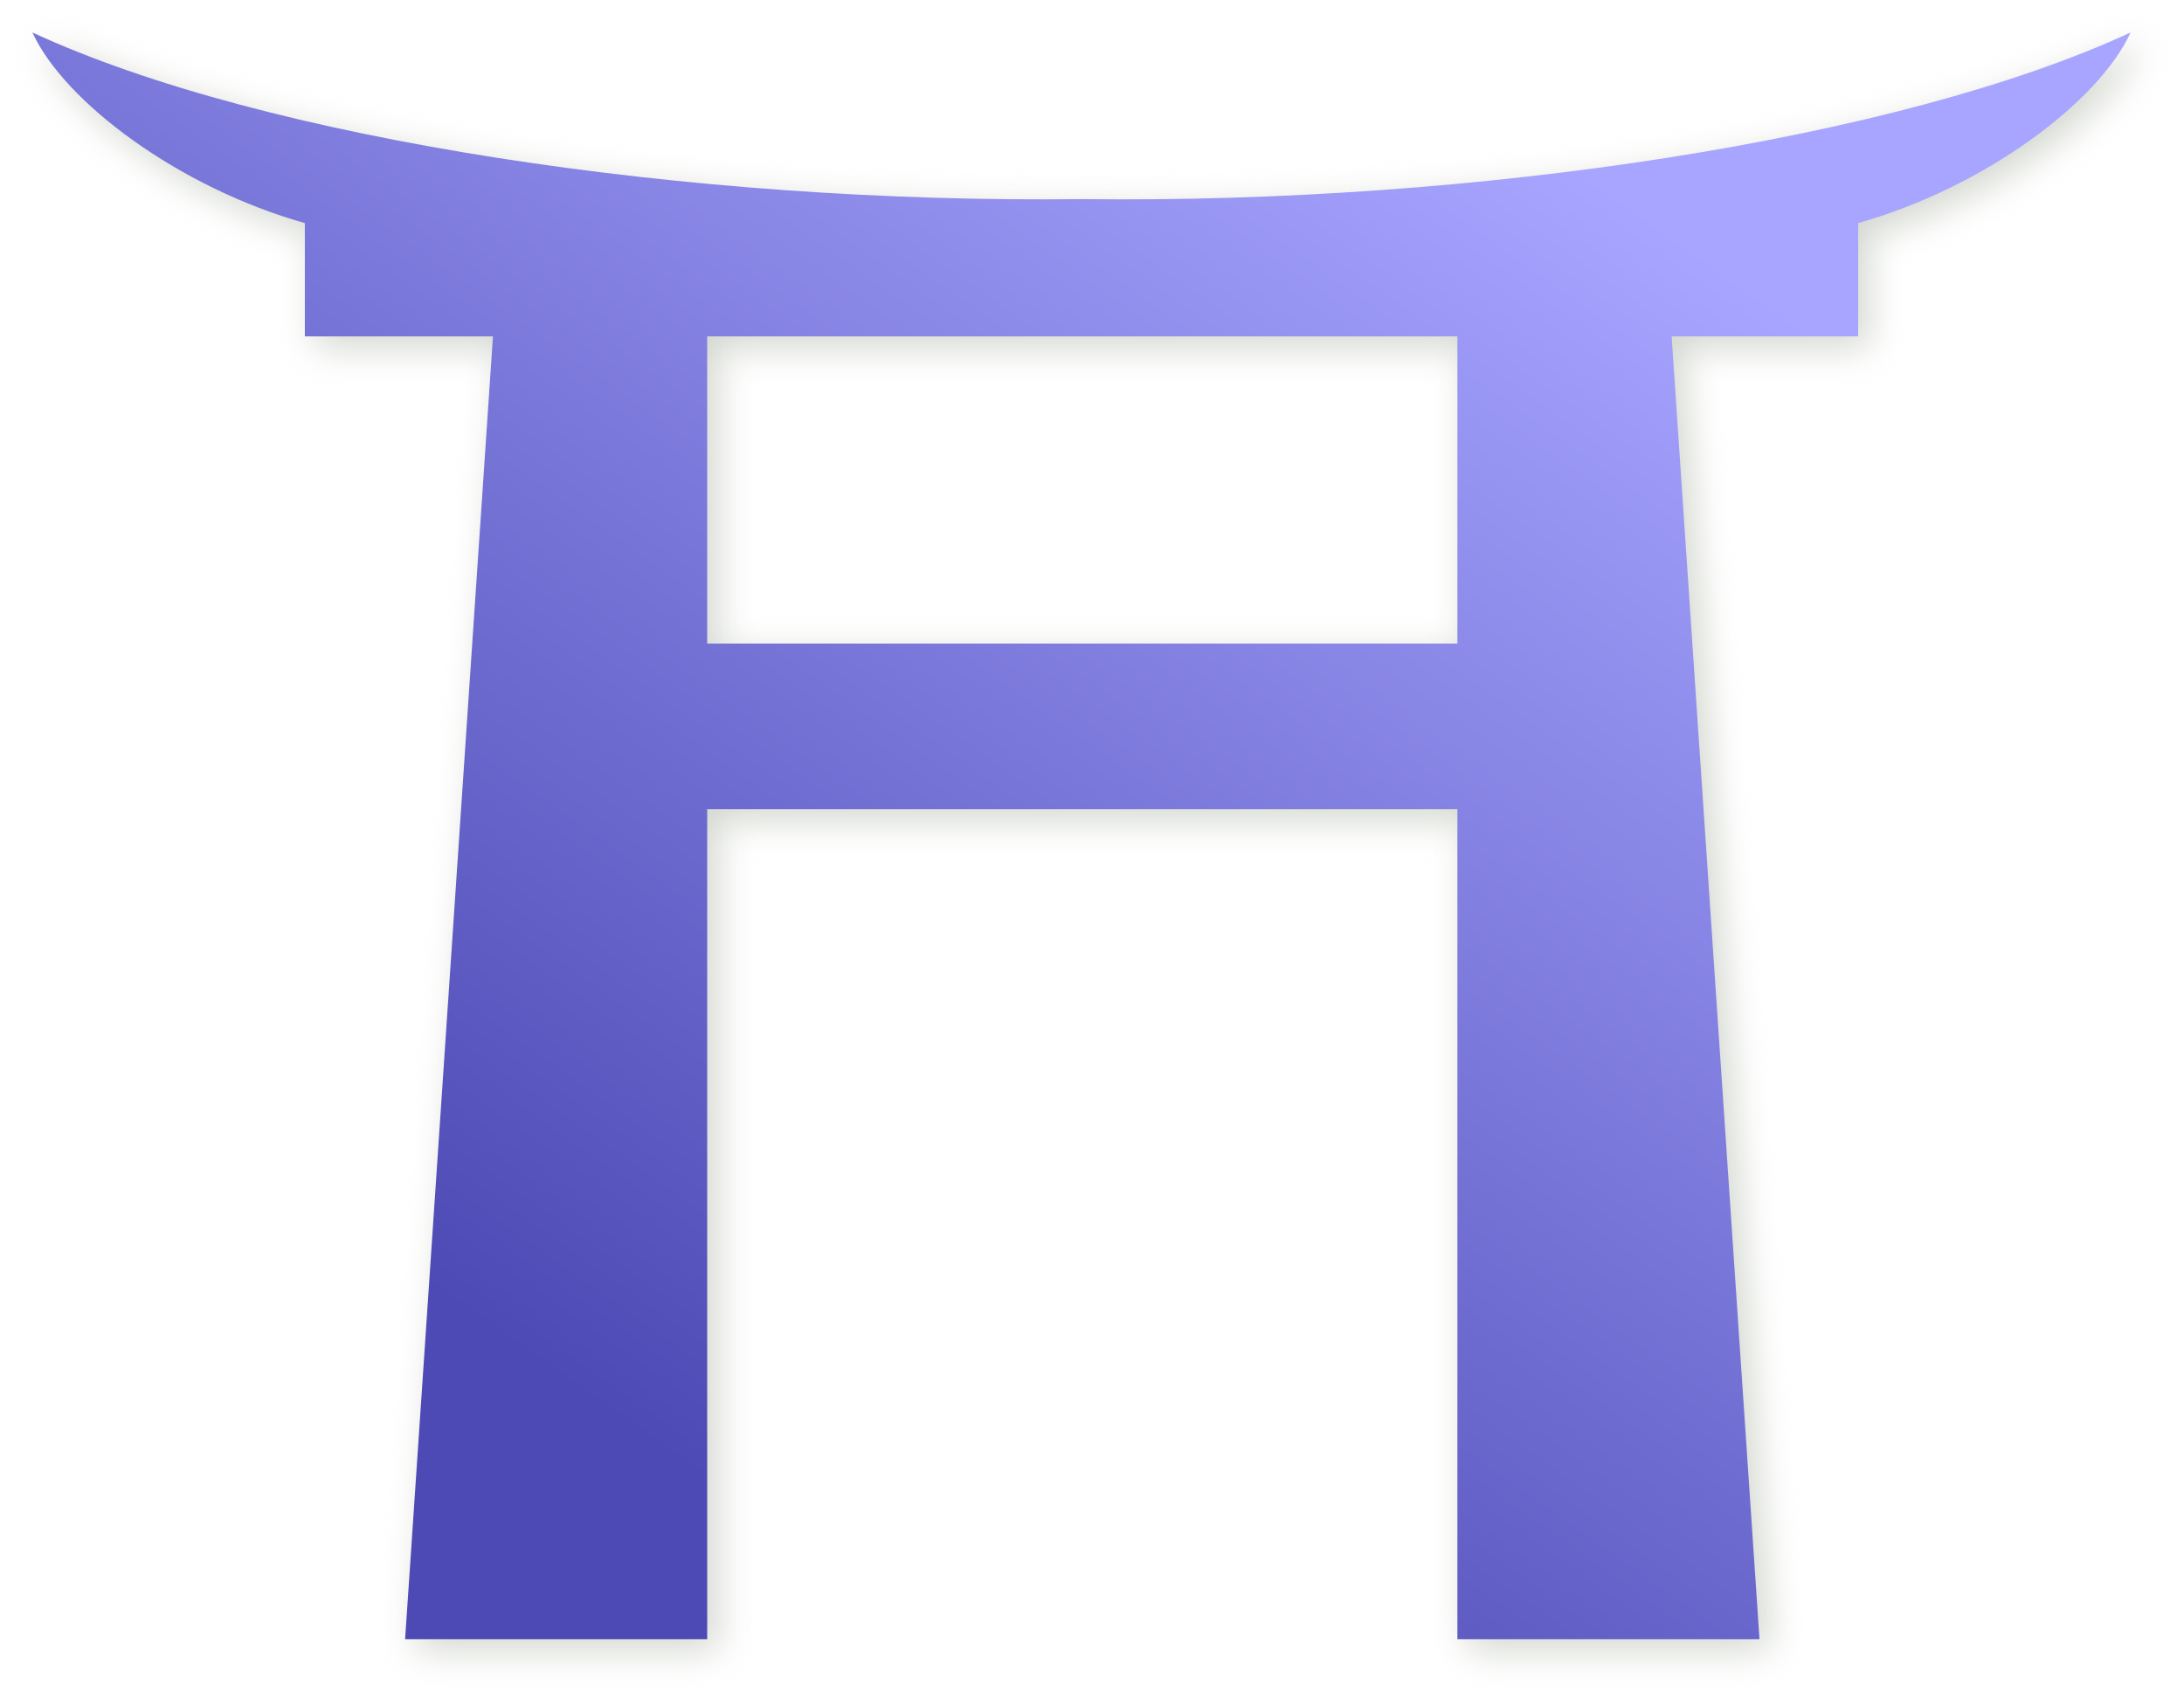
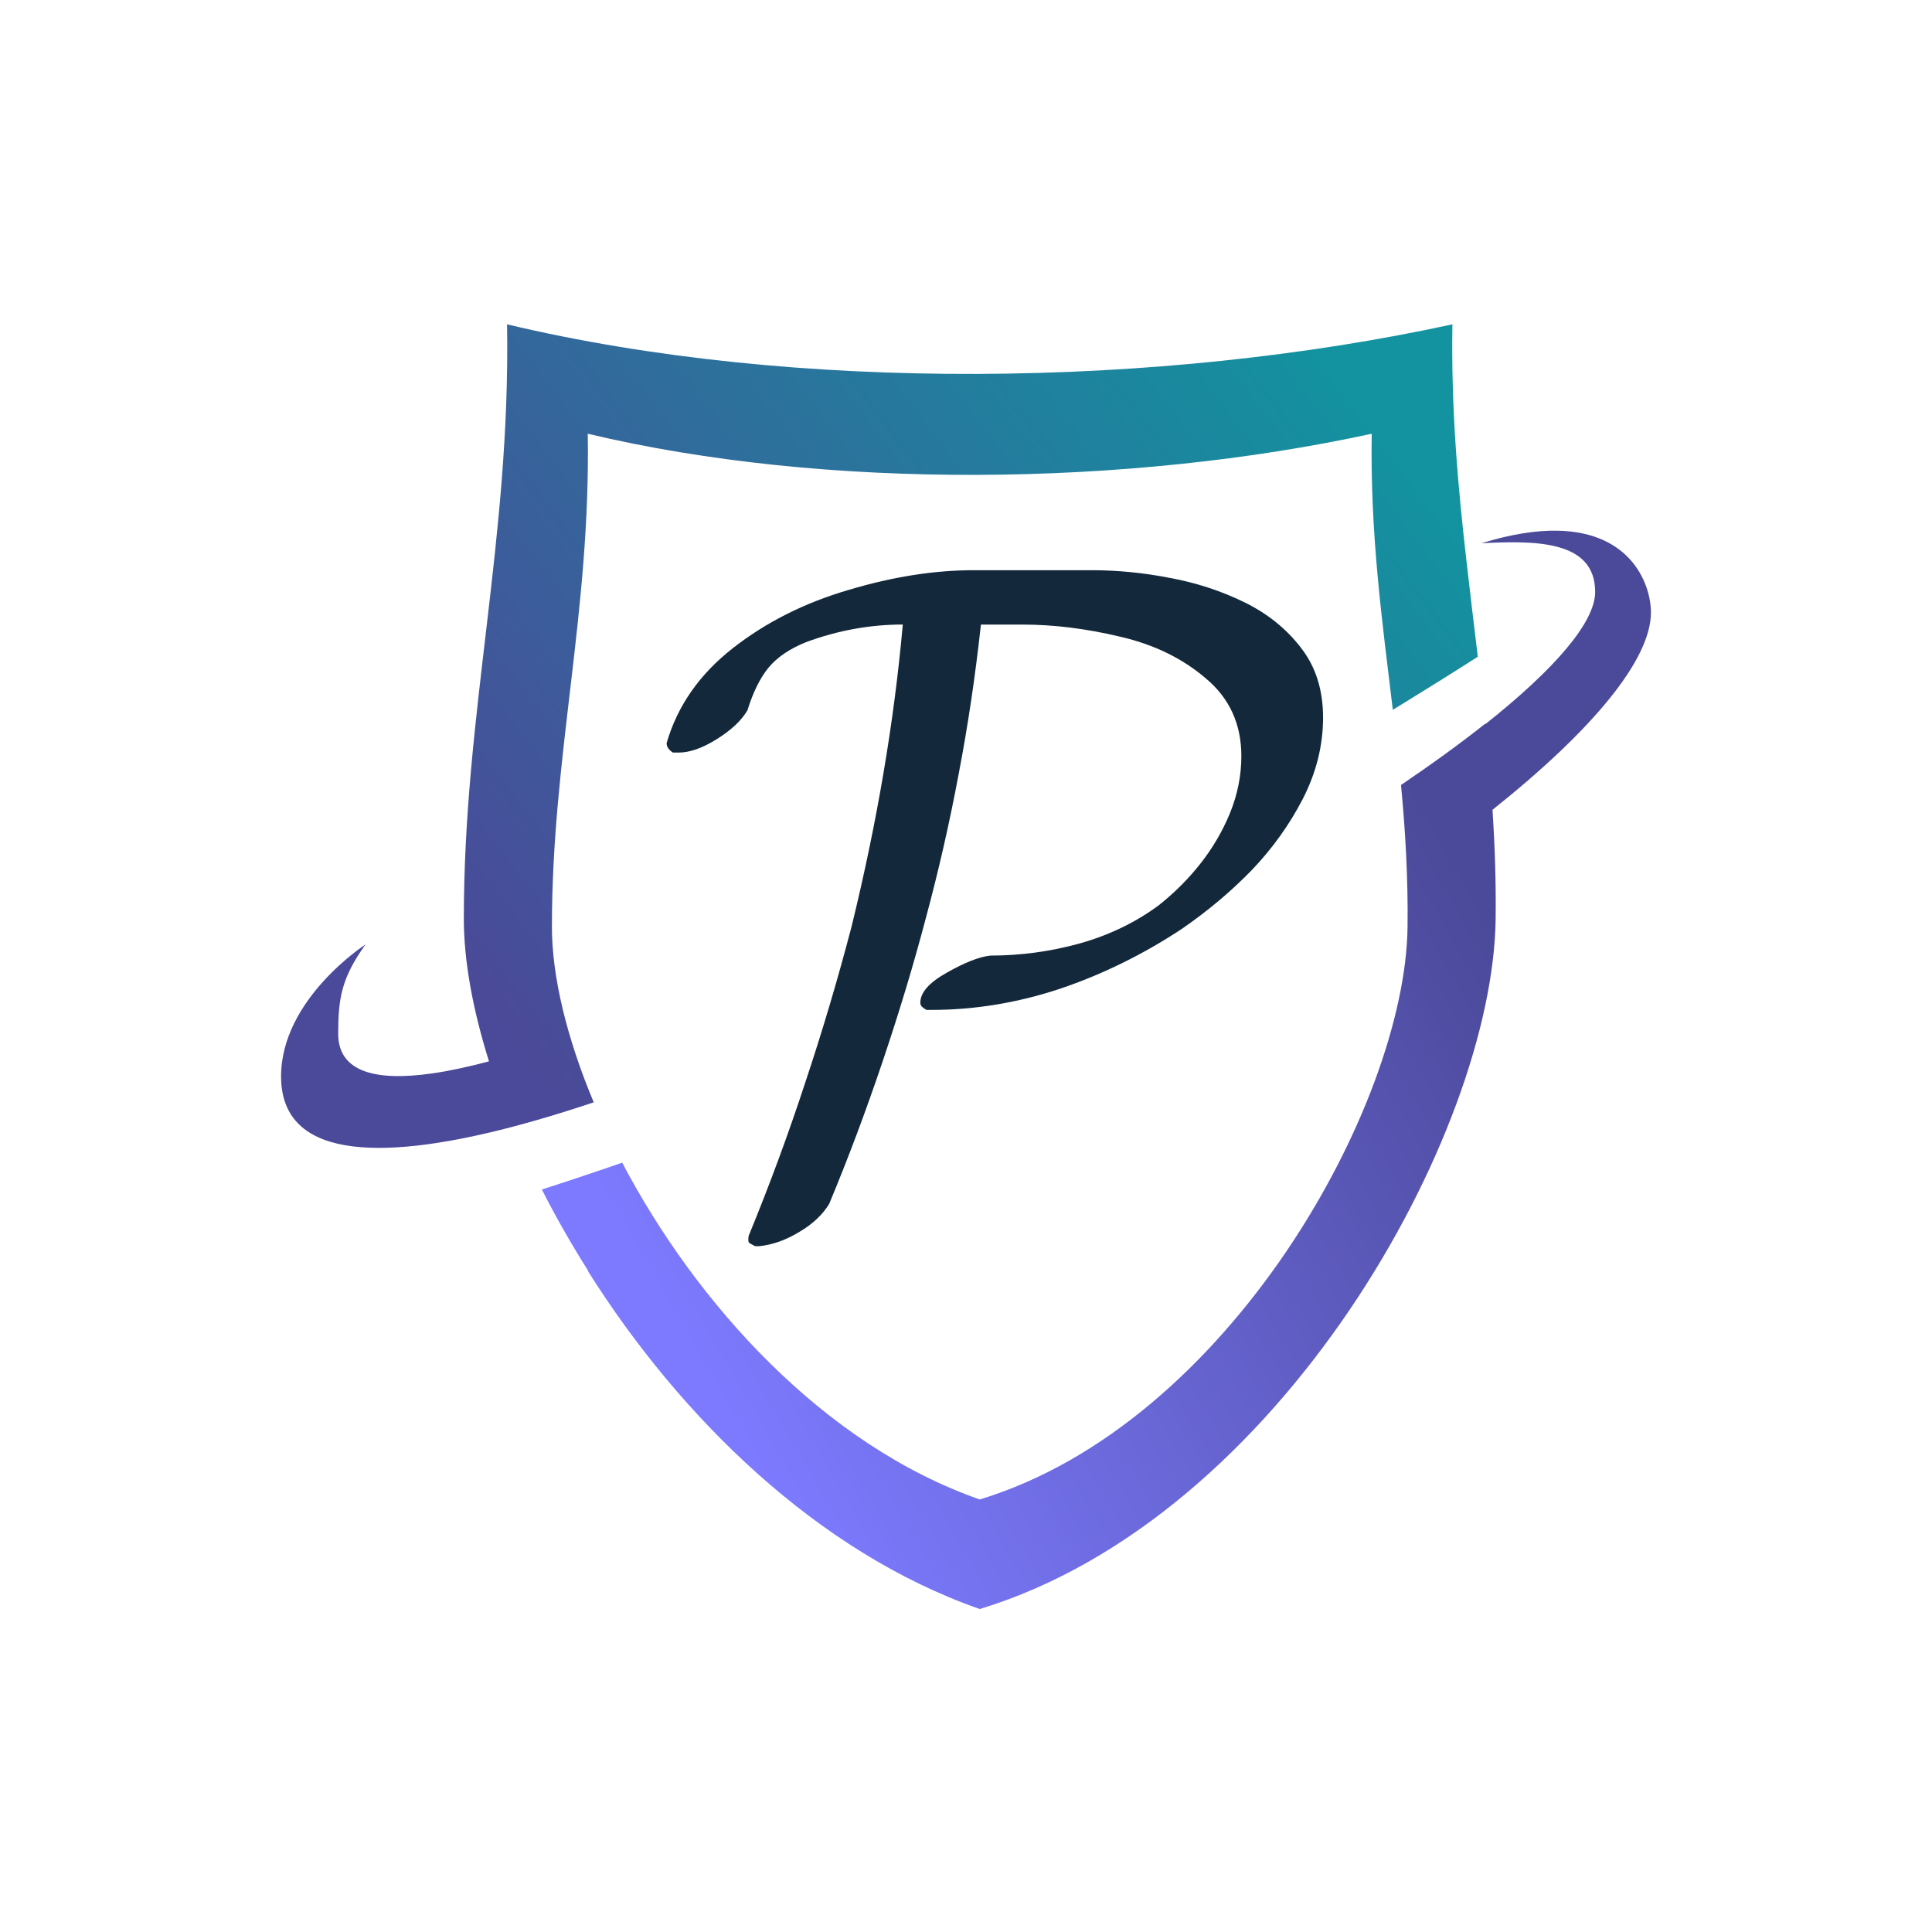
- <svg xmlns="http://www.w3.org/2000/svg" xmlns:xlink="http://www.w3.org/1999/xlink" width="253.582" height="196.538" id="svg2180" version="1.0" viewBox="0 0 237.733 184.254">
-   <defs id="defs2182">
-     <linearGradient id="linearGradient1322">
-       <stop style="stop-color:#a7a5ff;stop-opacity:1" offset="0" id="stop1318" />
-       <stop style="stop-color:#4d4ab5;stop-opacity:1" offset="1" id="stop1320" />
+ <svg xmlns="http://www.w3.org/2000/svg" xmlns:xlink="http://www.w3.org/1999/xlink" width="512" height="512" viewBox="0 0 135.467 135.467" version="1.1" id="svg5">
+   <defs id="defs2">
+     <linearGradient id="linearGradient71482">
+       <stop style="stop-color:#4b4999;stop-opacity:1" offset="0" id="stop71478" />
+       <stop style="stop-color:#7d7aff;stop-opacity:1" offset="1" id="stop71480" />
    </linearGradient>
-     <filter style="color-interpolation-filters:sRGB" id="filter1248" x="-0.02" y="-0.027" width="1.041" height="1.053">
-       <feGaussianBlur stdDeviation="1.596" id="feGaussianBlur1250" />
-     </filter>
-     <linearGradient xlink:href="#linearGradient1322" id="linearGradient1324" x1="172.797" y1="69.174" x2="91.593" y2="184.415" gradientUnits="userSpaceOnUse" gradientTransform="matrix(1.219273,0,0,1.221589,-26.27504,-27.30609)" />
+     <linearGradient id="linearGradient61555">
+       <stop style="stop-color:#4b4999;stop-opacity:1" offset="0" id="stop61551" />
+       <stop style="stop-color:#12939f;stop-opacity:1" offset="1" id="stop61553" />
+     </linearGradient>
+     <linearGradient xlink:href="#linearGradient61555" id="linearGradient61557" x1="37.169" y1="74.86" x2="97.186" y2="29.128" gradientUnits="userSpaceOnUse" />
+     <linearGradient xlink:href="#linearGradient71482" id="linearGradient71484" x1="100.923" y1="57.743" x2="45.273" y2="89.655" gradientUnits="userSpaceOnUse" />
  </defs>
-   <g id="layer1" transform="translate(-0.9616473,-31.10167)">
-     <path style="fill:#d3d7cf;fill-opacity:1;fill-rule:evenodd;stroke:none;stroke-width:0.819px;stroke-linecap:butt;stroke-linejoin:miter;stroke-opacity:1;filter:url(#filter1248)" d="m 26.168,51.643 c 2.842,6.192 13.067,13.821 24.322,16.985 V 78.723 H 67.284 L 59.441,194.815 h 26.97 v -73.965 h 66.975 v 73.965 h 26.97 L 172.513,78.723 h 16.652 V 68.628 c 11.255,-3.164 21.481,-10.794 24.322,-16.985 -20.68,9.561 -58.525,15.282 -93.564,14.85 -35.04,0.432 -73.075,-5.289 -93.756,-14.85 z m 60.243,27.08 h 33.512 33.462 V 106.096 H 86.411 Z" id="path1224" transform="matrix(1.219273,0,0,1.221589,-26.27504,-27.30609)" />
-     <path style="fill:url(#linearGradient1324);fill-opacity:1;fill-rule:evenodd;stroke:none;stroke-width:1px;stroke-linecap:butt;stroke-linejoin:miter;stroke-opacity:1" d="M 4.488,34.635 C 7.953,42.198 20.42,51.518 34.144,55.384 V 67.716 h 20.476 l -9.562,141.817 h 32.884 v -90.355 h 81.66 v 90.355 h 32.884 L 182.923,67.716 h 20.303 V 55.384 c 13.723,-3.865 26.191,-13.185 29.656,-20.749 C 207.667,46.314 161.524,53.303 118.801,52.775 76.079,53.303 29.703,46.314 4.488,34.635 Z M 77.941,67.716 h 40.861 40.8 v 33.438 H 77.941 Z" id="path15181" />
+   <g id="layer1">
+     <path id="path869" style="fill:url(#linearGradient61557);fill-rule:evenodd;stroke:none;stroke-width:0.265px;stroke-linecap:butt;stroke-linejoin:miter;stroke-opacity:1;fill-opacity:1" d="m 35.554,22.743 v 0.001 c 0.248,15.101 -3.032,27.23 -3.032,41.681 0,2.923 0.62,6.344 1.765,9.995 -1.428,0.376 -2.753,0.668 -3.931,0.838 -4.158,0.601 -6.643,-0.156 -6.643,-2.779 0,-2.476 0.234,-3.913 1.915,-6.254 0,0 -5.92,3.815 -5.92,9.25 0,5.6 6.503,6.084 16.243,3.531 0.009,-0.003 0.019,-0.007 0.028,-0.01 1.061,-0.279 2.168,-0.599 3.302,-0.948 0.182,-0.056 0.366,-0.114 0.55,-0.172 0.591,-0.185 1.192,-0.381 1.8,-0.583 -1.895,-4.52 -2.932,-8.831 -2.932,-12.303 0,-11.988 2.72,-22.05 2.514,-34.577 16.722,3.981 37.906,3.709 54.968,0 -0.116,7.036 0.734,13.145 1.479,19.356 0.228,-0.139 0.457,-0.279 0.684,-0.418 1.816,-1.115 3.594,-2.223 5.275,-3.304 -0.019,-0.152 -0.035,-0.303 -0.054,-0.455 -0.246,-2.037 -0.49,-4.074 -0.725,-6.121 -0.61,-5.311 -1.1,-10.738 -1.001,-16.729 -20.575,4.471 -46.119,4.799 -66.284,0 z" />
+     <path id="path5139" style="fill:url(#linearGradient71484);fill-rule:evenodd;stroke:none;stroke-width:0.265px;stroke-linecap:butt;stroke-linejoin:miter;stroke-opacity:1;fill-opacity:1" d="m 109.211,37.211 c -1.457,-0.028 -3.216,0.225 -5.333,0.879 3.726,-0.187 7.971,-0.234 7.971,3.417 0,2.115 -2.81,5.388 -7.707,9.274 -9.3e-4,-0.012 -0.003,-0.024 -0.004,-0.035 -1.712,1.362 -3.707,2.806 -5.902,4.296 0.299,3.175 0.5,6.445 0.458,9.948 -0.147,12.475 -12.527,34.843 -29.998,40.149 -10.992,-3.85 -19.896,-13.775 -25.069,-23.616 -0.334,0.116 -0.668,0.232 -1.003,0.346 -1.537,0.525 -3.079,1.041 -4.629,1.537 0.963,1.904 2.052,3.806 3.242,5.694 0,0.016 0.001,0.032 0.001,0.049 6.416,10.166 15.993,19.658 27.458,23.672 21.069,-6.396 35.998,-33.358 36.175,-48.397 0.031,-2.649 -0.061,-5.179 -0.219,-7.645 7.071,-5.63 11.107,-10.552 11.107,-13.832 0,-1.938 -1.344,-5.636 -6.547,-5.737 z" />
+     <path d="m 52.472,86.872 q 0,-0.188 0.062,-0.314 2.172,-5.291 3.936,-10.676 1.795,-5.385 3.243,-10.928 2.676,-10.928 3.589,-21.163 -3.432,0 -6.769,1.229 -1.732,0.693 -2.645,1.795 -0.882,1.071 -1.48,2.992 -0.63,1.071 -2.141,2.016 -1.511,0.945 -2.676,0.945 h -0.409 q -0.441,-0.283 -0.441,-0.662 1.133,-3.905 4.628,-6.645 3.495,-2.74 8.123,-4.094 4.628,-1.386 8.784,-1.386 h 8.249 q 2.739,0 5.478,0.536 2.771,0.505 5.226,1.7 2.456,1.197 3.998,3.212 1.543,1.984 1.543,4.881 0,2.929 -1.417,5.7 -1.417,2.74 -3.589,5.007 -2.172,2.236 -4.912,4.125 -4.061,2.677 -8.532,4.189 -4.471,1.481 -9.004,1.481 h -0.346 q -0.126,-0.055 -0.283,-0.188 -0.157,-0.128 -0.157,-0.314 0,-1.071 1.858,-2.11 1.889,-1.071 3.054,-1.197 3.18,0 6.265,-0.85 3.117,-0.881 5.541,-2.677 1.669,-1.324 2.928,-2.929 1.291,-1.638 2.078,-3.559 0.787,-1.952 0.787,-3.968 0,-3.37 -2.487,-5.448 -2.456,-2.11 -6.013,-2.929 -3.558,-0.85 -6.864,-0.85 h -2.897 q -0.598,5.48 -1.574,10.55 -0.945,5.039 -2.267,9.951 -1.291,4.913 -3.054,10.141 -1.763,5.228 -3.747,9.983 -0.693,1.134 -2.078,1.953 -1.385,0.85 -2.802,1.007 h -0.315 q -0.252,-0.128 -0.346,-0.188 -0.062,-0.037 -0.095,-0.091 -0.031,-0.037 -0.031,-0.221 z" style="font-size:3.528px;line-height:125%;font-family:cmsy10;-inkscape-font-specification:cmsy10;text-align:center;letter-spacing:0px;word-spacing:0px;text-anchor:middle;fill:#13293b;fill-opacity:1;stroke-width:0.265px" id="path15047" />
+     <rect style="fill:#4b4999;fill-opacity:1;stroke:none;stroke-width:0.1;stroke-linecap:round;stroke-linejoin:round;paint-order:markers fill stroke" id="rect15928" width="6.634" height="6.634" x="-12.408" y="1.745" />
+     <rect style="fill:#7d7aff;fill-opacity:1;stroke:none;stroke-width:0.1;stroke-linecap:round;stroke-linejoin:round;paint-order:markers fill stroke" id="rect16010" width="6.634" height="6.634" x="-12.408" y="12.328" />
+     <rect style="fill:#13293b;fill-opacity:1;stroke:none;stroke-width:0.1;stroke-linecap:round;stroke-linejoin:round;paint-order:markers fill stroke" id="rect16012" width="6.634" height="6.634" x="-12.408" y="22.911" />
+     <rect style="fill:#12939f;fill-opacity:1;stroke:none;stroke-width:0.1;stroke-linecap:round;stroke-linejoin:round;paint-order:markers fill stroke" id="rect16014" width="6.634" height="6.634" x="-12.408" y="33.495" />
+     <rect style="fill:#215377;fill-opacity:1;stroke:none;stroke-width:0.1;stroke-linecap:round;stroke-linejoin:round;paint-order:markers fill stroke" id="rect16016" width="6.634" height="6.634" x="-12.408" y="44.078" />
+     <rect style="fill:#3d4183;fill-opacity:1;stroke:none;stroke-width:0.1;stroke-linecap:round;stroke-linejoin:round;paint-order:markers fill stroke" id="rect16018" width="6.634" height="6.634" x="-12.408" y="54.661" />
  </g>
</svg>
